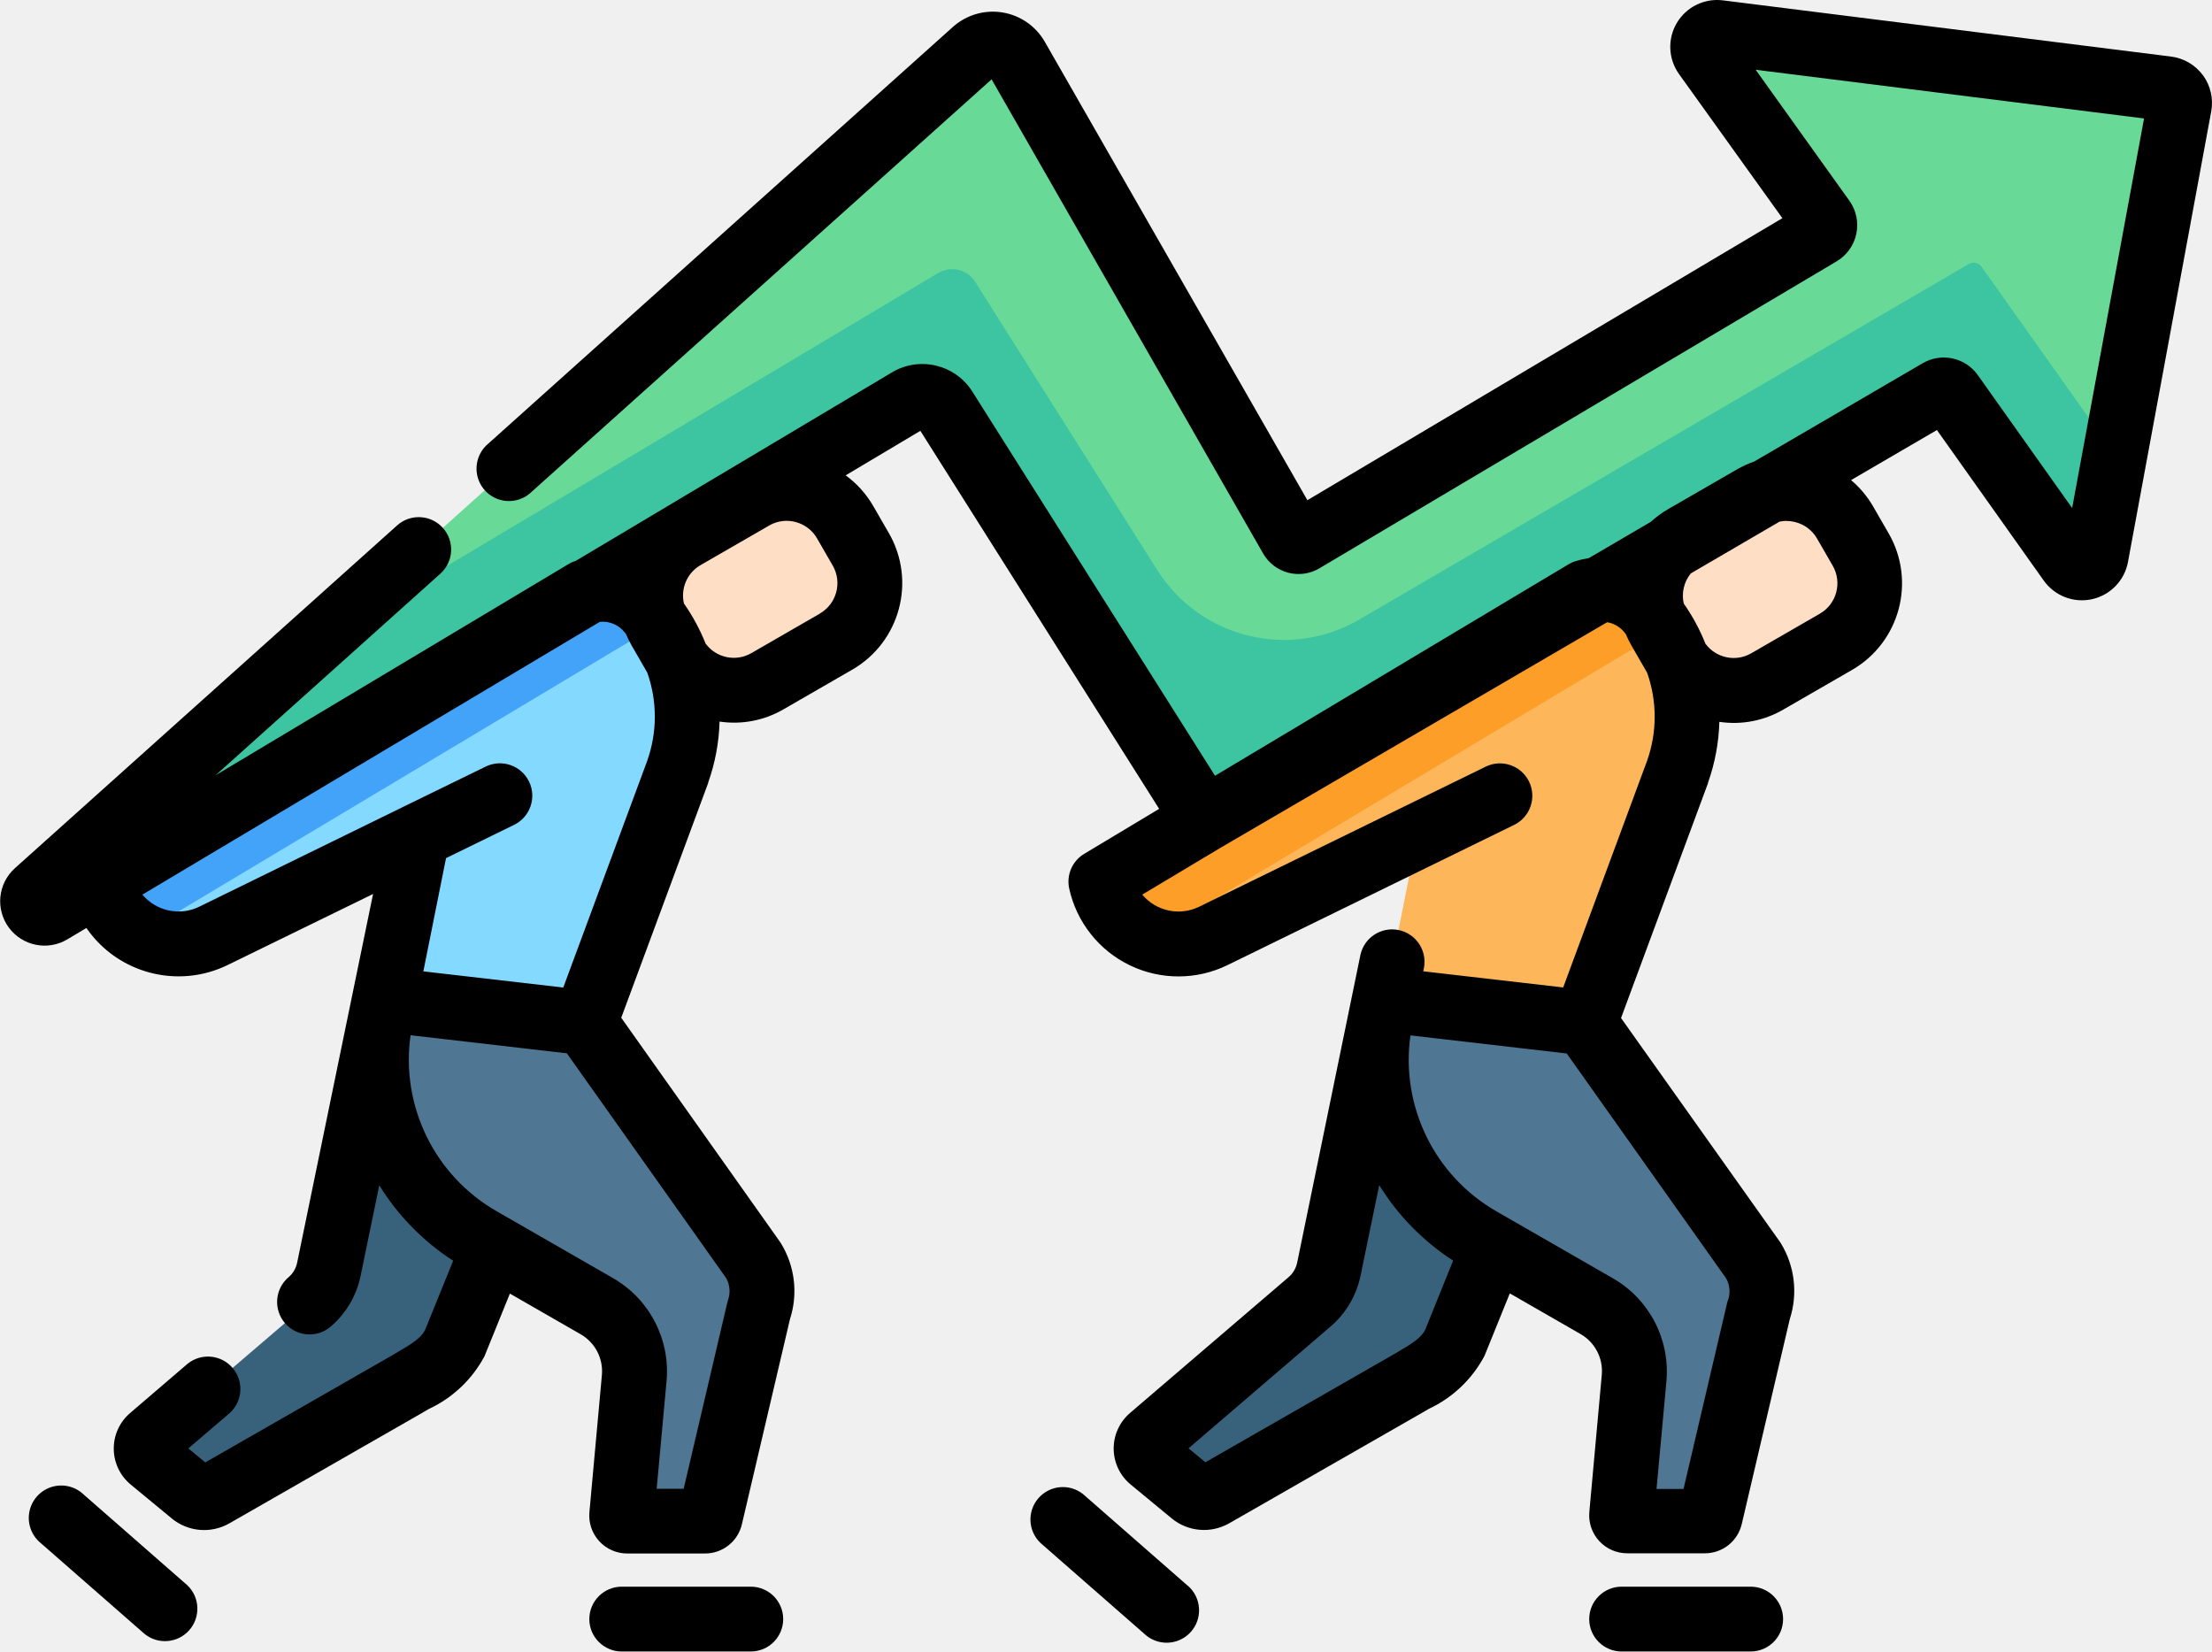
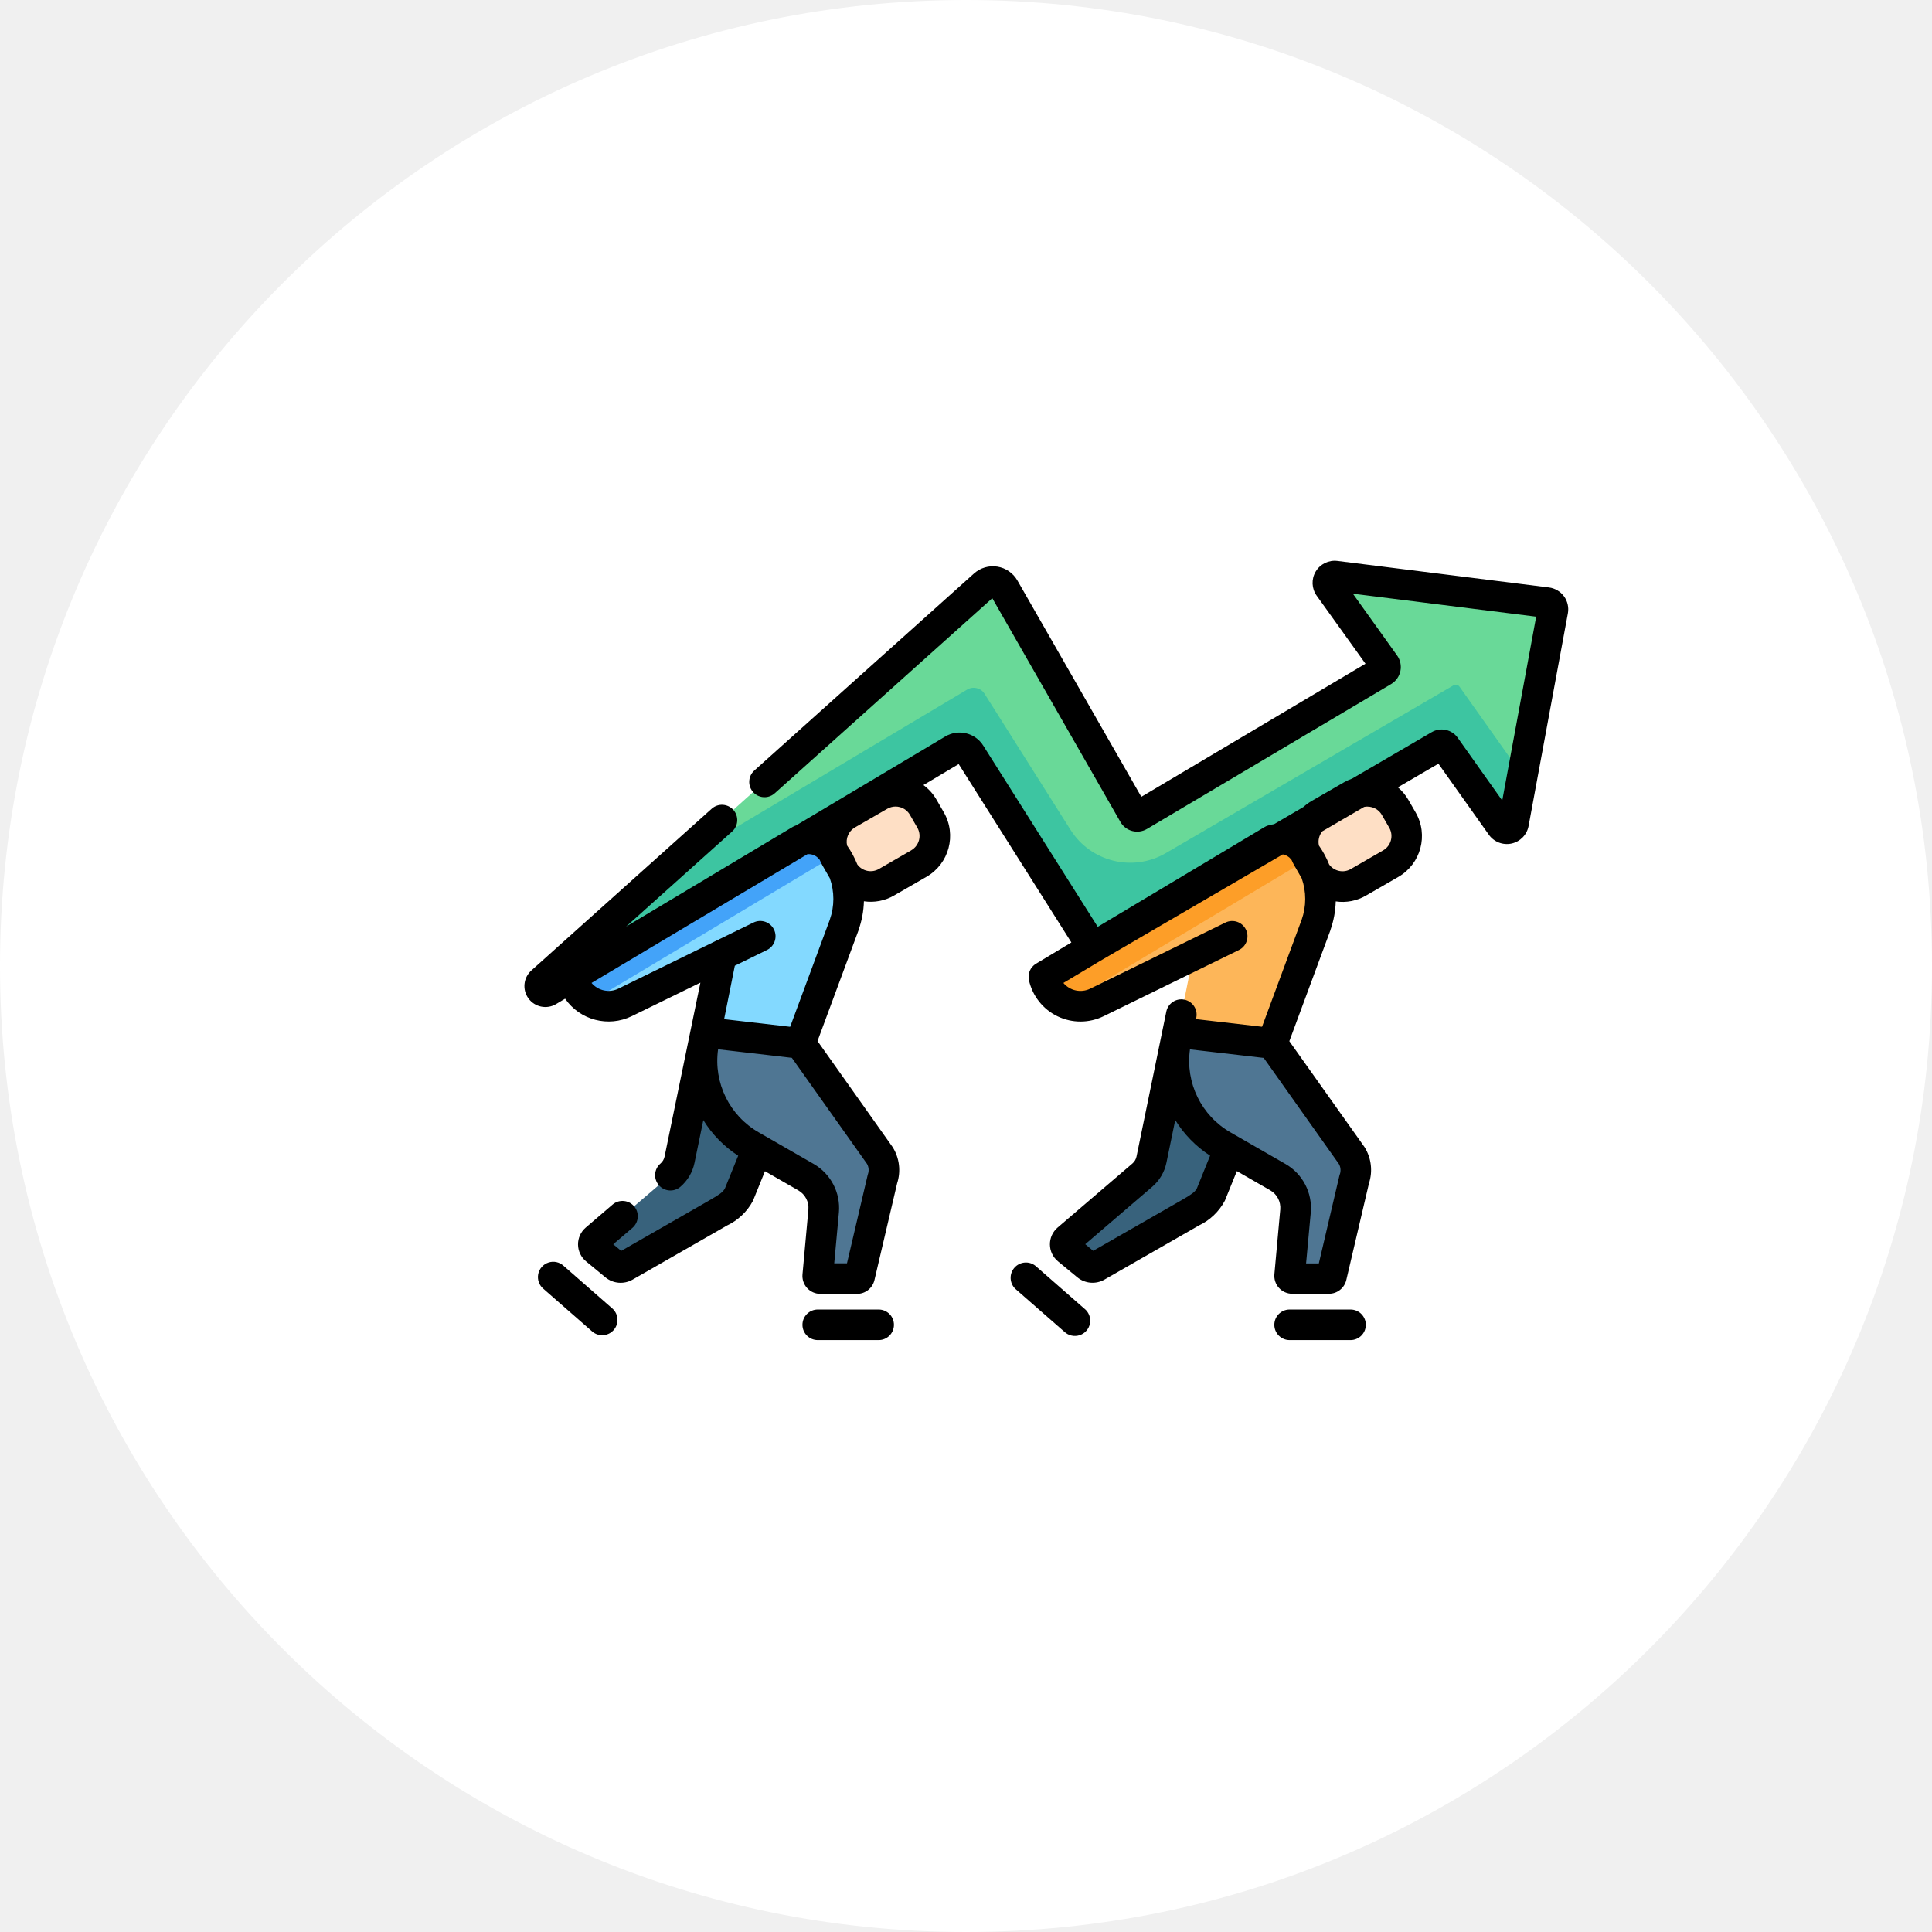
- <svg xmlns="http://www.w3.org/2000/svg" width="67" height="50.02" viewBox="0 0 67 50.02">
-   <g id="apoyo-de-equipo" transform="translate(0 -0.066)">
-     <path id="Trazado_155871" data-name="Trazado 155871" d="M50.015,18.664l-.041-.052A1.837,1.837,0,0,0,48,18L33.344,26.768a2.406,2.406,0,0,0,3.406,1.643l6.178-3.022-.991,4.95,6.063.7,2.813-7.6a5,5,0,0,0-.8-4.777Zm0,0" fill="#fdb659" />
-     <path id="Trazado_155872" data-name="Trazado 155872" d="M49.369,19.772a1.836,1.836,0,0,1,1.36.117,4.99,4.99,0,0,0-.714-1.224l-.041-.052A1.838,1.838,0,0,0,48,18L33.344,26.768a2.4,2.4,0,0,0,1.464,1.718Zm0,0" fill="#fd9e28" />
-     <path id="Trazado_155873" data-name="Trazado 155873" d="M41.937,30.339l-1.686,8.169a1.774,1.774,0,0,1-.584.99l-4.8,4.111a.434.434,0,0,0,.006.664l1.249,1.03a.545.545,0,0,0,.619.053L42.59,42a3.16,3.16,0,0,0,1.477-1.268L48,31.04Zm0,0" fill="#38627c" />
-     <path id="Trazado_155874" data-name="Trazado 155874" d="M41.937,30.339l-.095.42a6.3,6.3,0,0,0,3.005,6.847l3.518,2.022A2.269,2.269,0,0,1,49.5,41.8l-.378,4.152a.169.169,0,0,0,.168.184h2.353a.168.168,0,0,0,.164-.13l1.465-6.251a1.791,1.791,0,0,0-.166-1.517L48,31.04Zm0,0" fill="#4f7693" />
-     <path id="Trazado_155875" data-name="Trazado 155875" d="M55.615,19.5l-2.08,1.2a2.044,2.044,0,0,1-2.792-.748l-.475-.823a2.044,2.044,0,0,1,.748-2.792l2.08-1.2a2.044,2.044,0,0,1,2.793.748l.475.823A2.044,2.044,0,0,1,55.615,19.5Zm0,0" fill="#fedfc5" />
-     <path id="Trazado_155876" data-name="Trazado 155876" d="M19.73,18.664l-.041-.052A1.837,1.837,0,0,0,17.715,18L3.058,26.768a2.406,2.406,0,0,0,3.406,1.643l6.179-3.022-.991,4.95,6.063.7,2.813-7.6a5,5,0,0,0-.8-4.777Zm0,0" fill="#83d9ff" />
-     <path id="Trazado_155877" data-name="Trazado 155877" d="M4.427,28.258l14.656-8.771a1.837,1.837,0,0,1,1.2.044,5.017,5.017,0,0,0-.552-.868l-.041-.052A1.837,1.837,0,0,0,17.715,18L3.058,26.768a2.394,2.394,0,0,0,1.427,1.7c-.022-.07-.042-.14-.058-.213Zm0,0" fill="#43a3f9" />
-     <path id="Trazado_155878" data-name="Trazado 155878" d="M11.652,30.339,9.966,38.507a1.774,1.774,0,0,1-.585.99l-4.8,4.111a.434.434,0,0,0,.006.664L5.833,45.3a.544.544,0,0,0,.618.053L12.3,42a3.159,3.159,0,0,0,1.478-1.268l3.933-9.694Zm0,0" fill="#38627c" />
-     <path id="Trazado_155879" data-name="Trazado 155879" d="M11.652,30.339l-.095.42a6.3,6.3,0,0,0,3.005,6.847l3.518,2.022A2.269,2.269,0,0,1,19.209,41.8l-.377,4.152a.168.168,0,0,0,.168.184h2.353a.168.168,0,0,0,.164-.13l1.465-6.251a1.788,1.788,0,0,0-.166-1.517l-5.1-7.2Zm0,0" fill="#4f7693" />
-     <path id="Trazado_155880" data-name="Trazado 155880" d="M25.33,19.5l-2.08,1.2a2.044,2.044,0,0,1-2.793-.748l-.475-.823a2.044,2.044,0,0,1,.748-2.792l2.08-1.2a2.044,2.044,0,0,1,2.793.748l.475.823A2.044,2.044,0,0,1,25.33,19.5Zm0,0" fill="#fedfc5" />
-     <path id="Trazado_155881" data-name="Trazado 155881" d="M1.532,27.677l25.98-15.484a.821.821,0,0,1,1.114.267L36.48,24.891,58.726,11.917a.291.291,0,0,1,.383.083l3.6,5.074A.437.437,0,0,0,63.5,16.9L66.012,3.265a.437.437,0,0,0-.376-.513l-13.572-1.7a.437.437,0,0,0-.409.689l3.569,4.977a.29.29,0,0,1-.088.419l-15.672,9.3a.255.255,0,0,1-.352-.093L30.794,1.819a.832.832,0,0,0-1.277-.206L1.1,27.095a.363.363,0,0,0,.428.583Zm0,0" fill="#69d998" />
-     <path id="Trazado_155882" data-name="Trazado 155882" d="M63.619,13.218l-3.6-5.074a.291.291,0,0,0-.383-.083L41.17,18.831a4.535,4.535,0,0,1-6.118-1.5L29.536,8.6a.821.821,0,0,0-1.114-.267L9.335,19.713,1.1,27.095a.363.363,0,0,0,.428.583l25.98-15.484a.821.821,0,0,1,1.114.267L36.48,24.891,58.726,11.917a.291.291,0,0,1,.383.083l3.6,5.074A.437.437,0,0,0,63.5,16.9l.652-3.535a.432.432,0,0,1-.529-.148Zm0,0" fill="#3dc5a1" />
-     <path id="Trazado_155883" data-name="Trazado 155883" d="M53.027,48.123H49.118a.981.981,0,1,0,0,1.963h3.909a.981.981,0,0,0,0-1.963Zm0,0" />
-     <path id="Trazado_155884" data-name="Trazado 155884" d="M35.959,48.08l-3.15-2.757A.982.982,0,0,0,31.517,46.8l3.15,2.756a.982.982,0,1,0,1.293-1.477Zm0,0" />
-     <path id="Trazado_155885" data-name="Trazado 155885" d="M22.741,48.123H18.832a.981.981,0,1,0,0,1.963h3.909a.981.981,0,1,0,0-1.963Zm0,0" />
-     <path id="Trazado_155886" data-name="Trazado 155886" d="M5.674,48.08l-3.15-2.757A.982.982,0,1,0,1.231,46.8l3.15,2.756A.982.982,0,0,0,5.674,48.08Zm0,0" />
-     <path id="Trazado_155887" data-name="Trazado 155887" d="M66.727,2.348a1.424,1.424,0,0,0-.968-.569L52.186.077A1.418,1.418,0,0,0,50.857,2.31l3.13,4.364L39.6,15.216,31.646,1.331A1.814,1.814,0,0,0,28.862.882L14.784,13.508a.982.982,0,1,0,1.311,1.461l13.94-12.5L38.26,16.832a1.237,1.237,0,0,0,1.7.449l15.671-9.3a1.273,1.273,0,0,0,.385-1.836L53.178,2.179,64.942,3.654l-2.178,11.8L59.91,11.432a1.265,1.265,0,0,0-1.678-.362l-5.1,2.976a3.067,3.067,0,0,0-.523.239l-2.08,1.2a3.015,3.015,0,0,0-.525.385l-1.879,1.1a2.791,2.791,0,0,0-.405.092.969.969,0,0,0-.218.1l-10.7,6.4L29.457,11.935a1.793,1.793,0,0,0-2.447-.586l-9.575,5.707-.006,0a.976.976,0,0,0-.218.1L6.53,23.547l6.809-6.106a.981.981,0,1,0-1.311-1.461L.449,26.364A1.345,1.345,0,0,0,2.035,28.52l.582-.347A3.392,3.392,0,0,0,6.9,29.292l4.4-2.149L9,38.311a.785.785,0,0,1-.259.439.981.981,0,0,0,1.271,1.5,2.752,2.752,0,0,0,.91-1.539l.566-2.745a7.272,7.272,0,0,0,2.238,2.285l-.849,2.093c-.125.253-.406.426-.886.705l-.187.11-5.586,3.2-.513-.423L6.96,42.862a.982.982,0,0,0-1.277-1.491L3.942,42.863a1.415,1.415,0,0,0,.017,2.167l1.251,1.033a1.541,1.541,0,0,0,1.73.146l5.853-3.353.012-.008.182-.106a3.662,3.662,0,0,0,1.686-1.595q.01-.021.018-.043l.753-1.858,2.146,1.233a1.292,1.292,0,0,1,.641,1.233l-.378,4.152A1.149,1.149,0,0,0,19,47.118h2.353a1.145,1.145,0,0,0,1.119-.887l1.455-6.208a2.763,2.763,0,0,0-.273-2.3c-.012-.019-.024-.037-.037-.056l-4.8-6.775,2.634-7.113,0-.013a6,6,0,0,0,.344-1.845,2.977,2.977,0,0,0,1.942-.374l2.08-1.2a3.029,3.029,0,0,0,1.107-4.133l-.475-.823a3.016,3.016,0,0,0-.834-.928l2.262-1.348,7.233,11.449L32.84,25.927a.981.981,0,0,0-.454,1.054,3.388,3.388,0,0,0,4.8,2.313l8.677-4.244a.981.981,0,1,0-.863-1.763L36.319,27.53a1.428,1.428,0,0,1-1.721-.368l2.391-1.431L48.68,18.912a.851.851,0,0,1,.525.31l.041.052a3.029,3.029,0,0,0,.17.345l.475.823,0,0a4,4,0,0,1,0,2.662l-2.543,6.87-3.757-.434-.482-.056.025-.123a.982.982,0,0,0-1.925-.385l-1.918,9.33a.793.793,0,0,1-.262.444l-4.8,4.111a1.415,1.415,0,0,0,.017,2.167l1.248,1.03a1.539,1.539,0,0,0,1.733.148l5.853-3.353.012-.007.181-.106a3.66,3.66,0,0,0,1.687-1.6c.007-.014.013-.028.018-.042l.753-1.858,2.146,1.233a1.292,1.292,0,0,1,.64,1.233l-.377,4.152a1.15,1.15,0,0,0,1.145,1.254h2.353a1.146,1.146,0,0,0,1.119-.887l1.455-6.208a2.766,2.766,0,0,0-.274-2.3c-.012-.018-.024-.037-.037-.055L49.1,30.9l2.634-7.113,0-.013a5.993,5.993,0,0,0,.344-1.845,2.977,2.977,0,0,0,1.942-.374l2.08-1.2a3.029,3.029,0,0,0,1.107-4.133l-.475-.823a3.033,3.033,0,0,0-.664-.792l2.6-1.516,3.235,4.558a1.418,1.418,0,0,0,2.552-.563L66.976,3.444a1.425,1.425,0,0,0-.25-1.1ZM22.053,39.435a.853.853,0,0,0-.027.1l-1.318,5.623H19.89l.3-3.265a3.259,3.259,0,0,0-1.618-3.113l-3.518-2.022a5.288,5.288,0,0,1-2.618-5.337l.749.086,3.985.462,4.825,6.807A.806.806,0,0,1,22.053,39.435ZM19.605,23.107l-2.544,6.869-3.932-.454-.306-.036.687-3.429,2.063-1.009a.981.981,0,1,0-.863-1.763L12.22,24.5l-.016.008L6.033,27.529a1.429,1.429,0,0,1-1.72-.367L18.169,18.9a.85.85,0,0,1,.751.318l.041.052a3.071,3.071,0,0,0,.17.345l.475.824,0,0a3.994,3.994,0,0,1,0,2.662Zm5.233-4.459-2.08,1.2a1.062,1.062,0,0,1-1.386-.29,6.007,6.007,0,0,0-.656-1.214,1.063,1.063,0,0,1,.5-1.16l2.08-1.2a1.058,1.058,0,0,1,.53-.143,1.072,1.072,0,0,1,.277.037,1.058,1.058,0,0,1,.645.495l.475.823a1.064,1.064,0,0,1-.389,1.452ZM43.169,40.34c-.125.253-.406.426-.886.706l-.187.109-5.586,3.2L36,43.932,40.3,40.245a2.767,2.767,0,0,0,.91-1.539l.566-2.744a7.272,7.272,0,0,0,2.238,2.285Zm9.17-.9a.979.979,0,0,0-.028.1l-1.318,5.623h-.818l.3-3.265a3.26,3.26,0,0,0-1.617-3.113l-3.518-2.022a5.288,5.288,0,0,1-2.618-5.337l.944.109,3.79.439,4.825,6.807a.808.808,0,0,1,.061.662Zm1.776-23.594a1.069,1.069,0,0,1,.277.037,1.058,1.058,0,0,1,.645.495l.475.823a1.064,1.064,0,0,1-.389,1.452l-2.08,1.2a1.062,1.062,0,0,1-1.386-.29A6.013,6.013,0,0,0,51,18.346a1.067,1.067,0,0,1,.214-.913L53.9,15.866a1.053,1.053,0,0,1,.212-.024Zm0,0" />
+ <svg xmlns="http://www.w3.org/2000/svg" width="124" height="124" viewBox="0 0 124 124">
+   <g transform="translate(-1087.347 -1188.826)">
+     <circle cx="62" cy="62" r="62" transform="translate(1087.347 1188.826)" fill="#fff" />
+     <g transform="translate(1121 1224.751)">
+       <path d="M50.015,18.664l-.041-.052A1.837,1.837,0,0,0,48,18L33.344,26.768a2.406,2.406,0,0,0,3.406,1.643l6.178-3.022-.991,4.95,6.063.7,2.813-7.6a5,5,0,0,0-.8-4.777Zm0,0" fill="#fdb659" />
+       <path d="M49.369,19.772a1.836,1.836,0,0,1,1.36.117,4.99,4.99,0,0,0-.714-1.224l-.041-.052A1.838,1.838,0,0,0,48,18L33.344,26.768a2.4,2.4,0,0,0,1.464,1.718Zm0,0" fill="#fd9e28" />
+       <path d="M41.937,30.339l-1.686,8.169a1.774,1.774,0,0,1-.584.99l-4.8,4.111a.434.434,0,0,0,.006.664l1.249,1.03a.545.545,0,0,0,.619.053L42.59,42a3.16,3.16,0,0,0,1.477-1.268L48,31.04Zm0,0" fill="#38627c" />
+       <path d="M41.937,30.339l-.095.42a6.3,6.3,0,0,0,3.005,6.847l3.518,2.022A2.269,2.269,0,0,1,49.5,41.8l-.378,4.152a.169.169,0,0,0,.168.184h2.353a.168.168,0,0,0,.164-.13l1.465-6.251a1.791,1.791,0,0,0-.166-1.517L48,31.04Zm0,0" fill="#4f7693" />
+       <path d="M55.615,19.5l-2.08,1.2a2.044,2.044,0,0,1-2.792-.748l-.475-.823a2.044,2.044,0,0,1,.748-2.792l2.08-1.2a2.044,2.044,0,0,1,2.793.748l.475.823A2.044,2.044,0,0,1,55.615,19.5Zm0,0" fill="#fedfc5" />
+       <path d="M19.73,18.664l-.041-.052A1.837,1.837,0,0,0,17.715,18L3.058,26.768a2.406,2.406,0,0,0,3.406,1.643l6.179-3.022-.991,4.95,6.063.7,2.813-7.6a5,5,0,0,0-.8-4.777Zm0,0" fill="#83d9ff" />
+       <path d="M4.427,28.258l14.656-8.771a1.837,1.837,0,0,1,1.2.044,5.017,5.017,0,0,0-.552-.868l-.041-.052A1.837,1.837,0,0,0,17.715,18L3.058,26.768a2.394,2.394,0,0,0,1.427,1.7c-.022-.07-.042-.14-.058-.213Zm0,0" fill="#43a3f9" />
+       <path d="M11.652,30.339,9.966,38.507a1.774,1.774,0,0,1-.585.99l-4.8,4.111a.434.434,0,0,0,.006.664L5.833,45.3a.544.544,0,0,0,.618.053L12.3,42a3.159,3.159,0,0,0,1.478-1.268l3.933-9.694Zm0,0" fill="#38627c" />
+       <path d="M11.652,30.339l-.095.42a6.3,6.3,0,0,0,3.005,6.847l3.518,2.022A2.269,2.269,0,0,1,19.209,41.8l-.377,4.152a.168.168,0,0,0,.168.184h2.353a.168.168,0,0,0,.164-.13l1.465-6.251a1.788,1.788,0,0,0-.166-1.517l-5.1-7.2Zm0,0" fill="#4f7693" />
+       <path d="M25.33,19.5l-2.08,1.2a2.044,2.044,0,0,1-2.793-.748l-.475-.823a2.044,2.044,0,0,1,.748-2.792l2.08-1.2a2.044,2.044,0,0,1,2.793.748l.475.823A2.044,2.044,0,0,1,25.33,19.5Zm0,0" fill="#fedfc5" />
+       <path d="M1.532,27.677l25.98-15.484a.821.821,0,0,1,1.114.267L36.48,24.891,58.726,11.917a.291.291,0,0,1,.383.083l3.6,5.074A.437.437,0,0,0,63.5,16.9L66.012,3.265a.437.437,0,0,0-.376-.513l-13.572-1.7a.437.437,0,0,0-.409.689l3.569,4.977a.29.29,0,0,1-.088.419l-15.672,9.3a.255.255,0,0,1-.352-.093L30.794,1.819a.832.832,0,0,0-1.277-.206L1.1,27.095a.363.363,0,0,0,.428.583Zm0,0" fill="#69d998" />
+       <path d="M63.619,13.218l-3.6-5.074a.291.291,0,0,0-.383-.083L41.17,18.831a4.535,4.535,0,0,1-6.118-1.5L29.536,8.6a.821.821,0,0,0-1.114-.267L9.335,19.713,1.1,27.095a.363.363,0,0,0,.428.583l25.98-15.484a.821.821,0,0,1,1.114.267L36.48,24.891,58.726,11.917a.291.291,0,0,1,.383.083l3.6,5.074A.437.437,0,0,0,63.5,16.9l.652-3.535a.432.432,0,0,1-.529-.148Zm0,0" fill="#3dc5a1" />
+       <path d="M53.027,48.123H49.118a.981.981,0,1,0,0,1.963h3.909a.981.981,0,0,0,0-1.963Zm0,0" />
+       <path d="M35.959,48.08l-3.15-2.757A.982.982,0,0,0,31.517,46.8l3.15,2.756a.982.982,0,1,0,1.293-1.477Zm0,0" />
+       <path d="M22.741,48.123H18.832a.981.981,0,1,0,0,1.963h3.909a.981.981,0,1,0,0-1.963Zm0,0" />
+       <path d="M5.674,48.08l-3.15-2.757A.982.982,0,1,0,1.231,46.8l3.15,2.756A.982.982,0,0,0,5.674,48.08Zm0,0" />
+       <path d="M66.727,2.348a1.424,1.424,0,0,0-.968-.569L52.186.077A1.418,1.418,0,0,0,50.857,2.31l3.13,4.364L39.6,15.216,31.646,1.331A1.814,1.814,0,0,0,28.862.882L14.784,13.508a.982.982,0,1,0,1.311,1.461l13.94-12.5L38.26,16.832a1.237,1.237,0,0,0,1.7.449l15.671-9.3a1.273,1.273,0,0,0,.385-1.836L53.178,2.179,64.942,3.654l-2.178,11.8L59.91,11.432a1.265,1.265,0,0,0-1.678-.362l-5.1,2.976a3.067,3.067,0,0,0-.523.239l-2.08,1.2a3.015,3.015,0,0,0-.525.385l-1.879,1.1a2.791,2.791,0,0,0-.405.092.969.969,0,0,0-.218.1l-10.7,6.4L29.457,11.935a1.793,1.793,0,0,0-2.447-.586l-9.575,5.707-.006,0a.976.976,0,0,0-.218.1L6.53,23.547l6.809-6.106a.981.981,0,1,0-1.311-1.461L.449,26.364A1.345,1.345,0,0,0,2.035,28.52l.582-.347A3.392,3.392,0,0,0,6.9,29.292l4.4-2.149L9,38.311a.785.785,0,0,1-.259.439.981.981,0,0,0,1.271,1.5,2.752,2.752,0,0,0,.91-1.539l.566-2.745a7.272,7.272,0,0,0,2.238,2.285l-.849,2.093c-.125.253-.406.426-.886.705l-.187.11-5.586,3.2-.513-.423L6.96,42.862a.982.982,0,0,0-1.277-1.491L3.942,42.863a1.415,1.415,0,0,0,.017,2.167l1.251,1.033a1.541,1.541,0,0,0,1.73.146l5.853-3.353.012-.008.182-.106a3.662,3.662,0,0,0,1.686-1.595q.01-.021.018-.043l.753-1.858,2.146,1.233a1.292,1.292,0,0,1,.641,1.233l-.378,4.152A1.149,1.149,0,0,0,19,47.118h2.353a1.145,1.145,0,0,0,1.119-.887l1.455-6.208a2.763,2.763,0,0,0-.273-2.3c-.012-.019-.024-.037-.037-.056l-4.8-6.775,2.634-7.113,0-.013a6,6,0,0,0,.344-1.845,2.977,2.977,0,0,0,1.942-.374l2.08-1.2a3.029,3.029,0,0,0,1.107-4.133l-.475-.823a3.016,3.016,0,0,0-.834-.928l2.262-1.348,7.233,11.449L32.84,25.927a.981.981,0,0,0-.454,1.054,3.388,3.388,0,0,0,4.8,2.313l8.677-4.244a.981.981,0,1,0-.863-1.763L36.319,27.53a1.428,1.428,0,0,1-1.721-.368l2.391-1.431L48.68,18.912a.851.851,0,0,1,.525.31l.041.052a3.029,3.029,0,0,0,.17.345l.475.823,0,0a4,4,0,0,1,0,2.662l-2.543,6.87-3.757-.434-.482-.056.025-.123a.982.982,0,0,0-1.925-.385l-1.918,9.33a.793.793,0,0,1-.262.444l-4.8,4.111a1.415,1.415,0,0,0,.017,2.167l1.248,1.03a1.539,1.539,0,0,0,1.733.148l5.853-3.353.012-.007.181-.106a3.66,3.66,0,0,0,1.687-1.6c.007-.014.013-.028.018-.042l.753-1.858,2.146,1.233a1.292,1.292,0,0,1,.64,1.233l-.377,4.152a1.15,1.15,0,0,0,1.145,1.254h2.353a1.146,1.146,0,0,0,1.119-.887l1.455-6.208a2.766,2.766,0,0,0-.274-2.3c-.012-.018-.024-.037-.037-.055L49.1,30.9l2.634-7.113,0-.013a5.993,5.993,0,0,0,.344-1.845,2.977,2.977,0,0,0,1.942-.374l2.08-1.2a3.029,3.029,0,0,0,1.107-4.133l-.475-.823a3.033,3.033,0,0,0-.664-.792l2.6-1.516,3.235,4.558a1.418,1.418,0,0,0,2.552-.563L66.976,3.444a1.425,1.425,0,0,0-.25-1.1ZM22.053,39.435a.853.853,0,0,0-.027.1l-1.318,5.623H19.89l.3-3.265a3.259,3.259,0,0,0-1.618-3.113l-3.518-2.022a5.288,5.288,0,0,1-2.618-5.337l.749.086,3.985.462,4.825,6.807A.806.806,0,0,1,22.053,39.435ZM19.605,23.107l-2.544,6.869-3.932-.454-.306-.036.687-3.429,2.063-1.009a.981.981,0,1,0-.863-1.763L12.22,24.5l-.016.008L6.033,27.529a1.429,1.429,0,0,1-1.72-.367L18.169,18.9a.85.85,0,0,1,.751.318l.041.052a3.071,3.071,0,0,0,.17.345l.475.824,0,0a3.994,3.994,0,0,1,0,2.662Zm5.233-4.459-2.08,1.2a1.062,1.062,0,0,1-1.386-.29,6.007,6.007,0,0,0-.656-1.214,1.063,1.063,0,0,1,.5-1.16l2.08-1.2a1.058,1.058,0,0,1,.53-.143,1.072,1.072,0,0,1,.277.037,1.058,1.058,0,0,1,.645.495l.475.823a1.064,1.064,0,0,1-.389,1.452ZM43.169,40.34c-.125.253-.406.426-.886.706l-.187.109-5.586,3.2L36,43.932,40.3,40.245a2.767,2.767,0,0,0,.91-1.539l.566-2.744a7.272,7.272,0,0,0,2.238,2.285Zm9.17-.9a.979.979,0,0,0-.028.1l-1.318,5.623h-.818l.3-3.265a3.26,3.26,0,0,0-1.617-3.113l-3.518-2.022a5.288,5.288,0,0,1-2.618-5.337l.944.109,3.79.439,4.825,6.807a.808.808,0,0,1,.061.662Zm1.776-23.594a1.069,1.069,0,0,1,.277.037,1.058,1.058,0,0,1,.645.495l.475.823a1.064,1.064,0,0,1-.389,1.452l-2.08,1.2a1.062,1.062,0,0,1-1.386-.29A6.013,6.013,0,0,0,51,18.346a1.067,1.067,0,0,1,.214-.913L53.9,15.866a1.053,1.053,0,0,1,.212-.024Zm0,0" />
+     </g>
  </g>
</svg>
